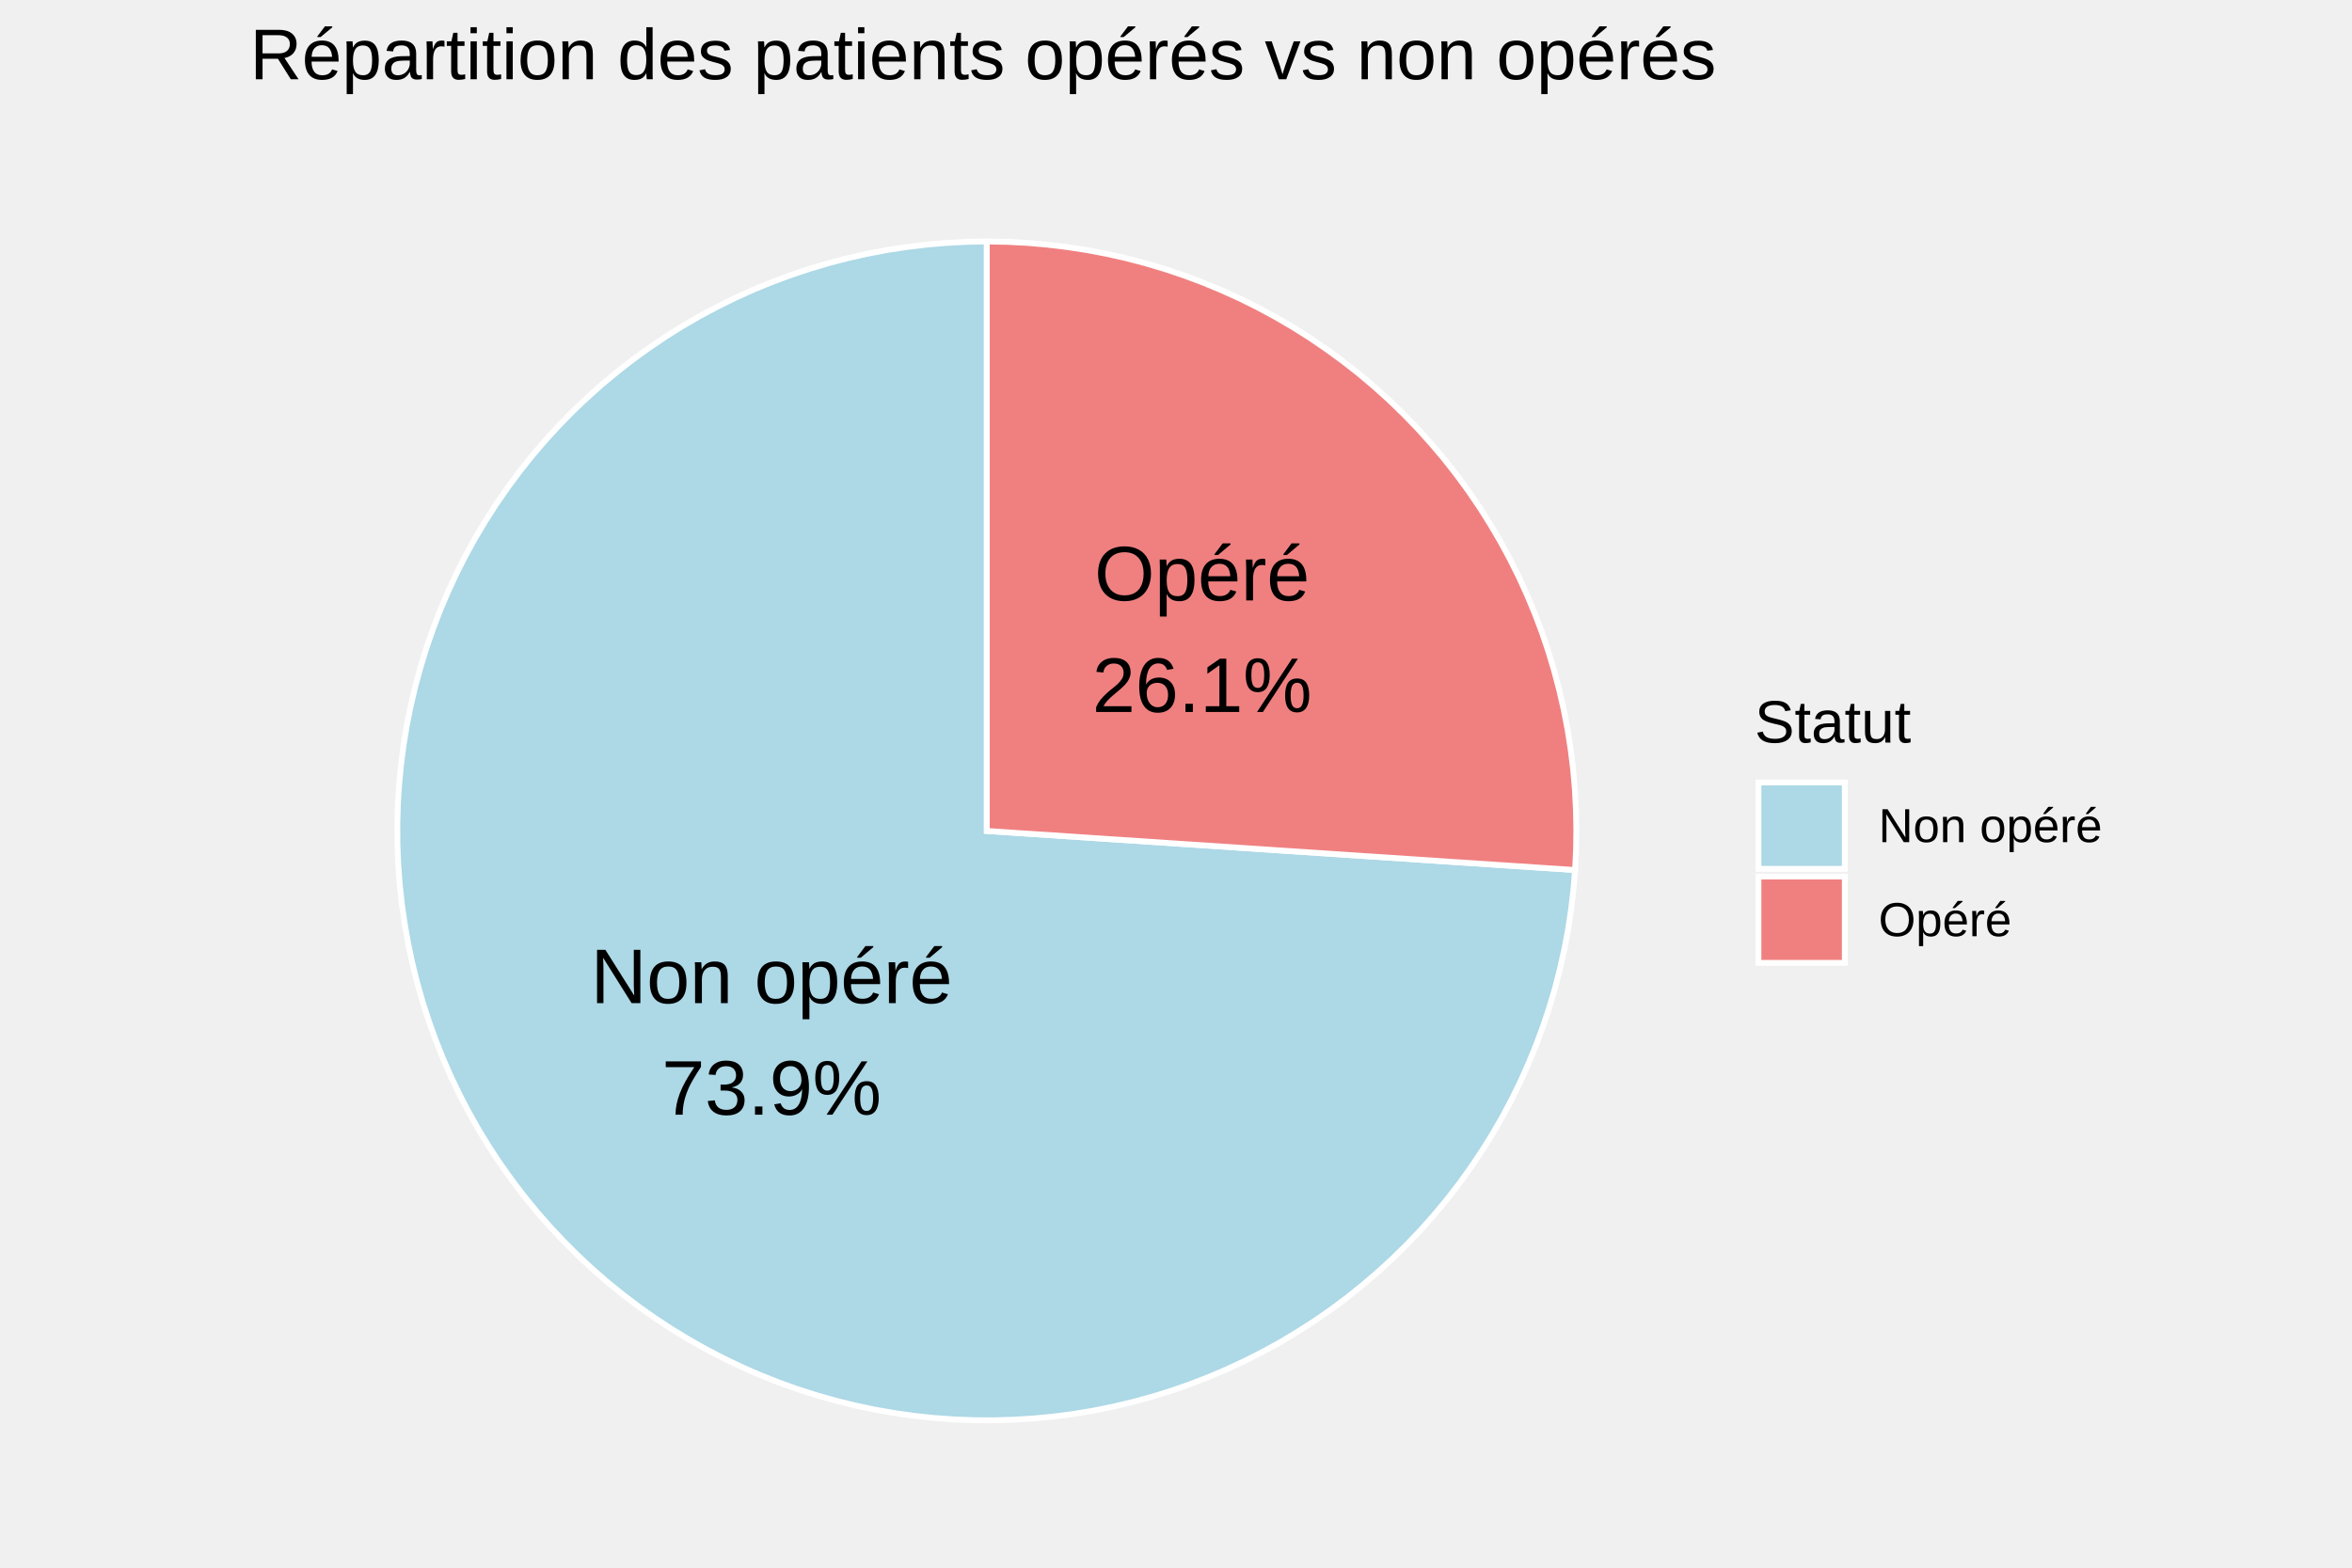
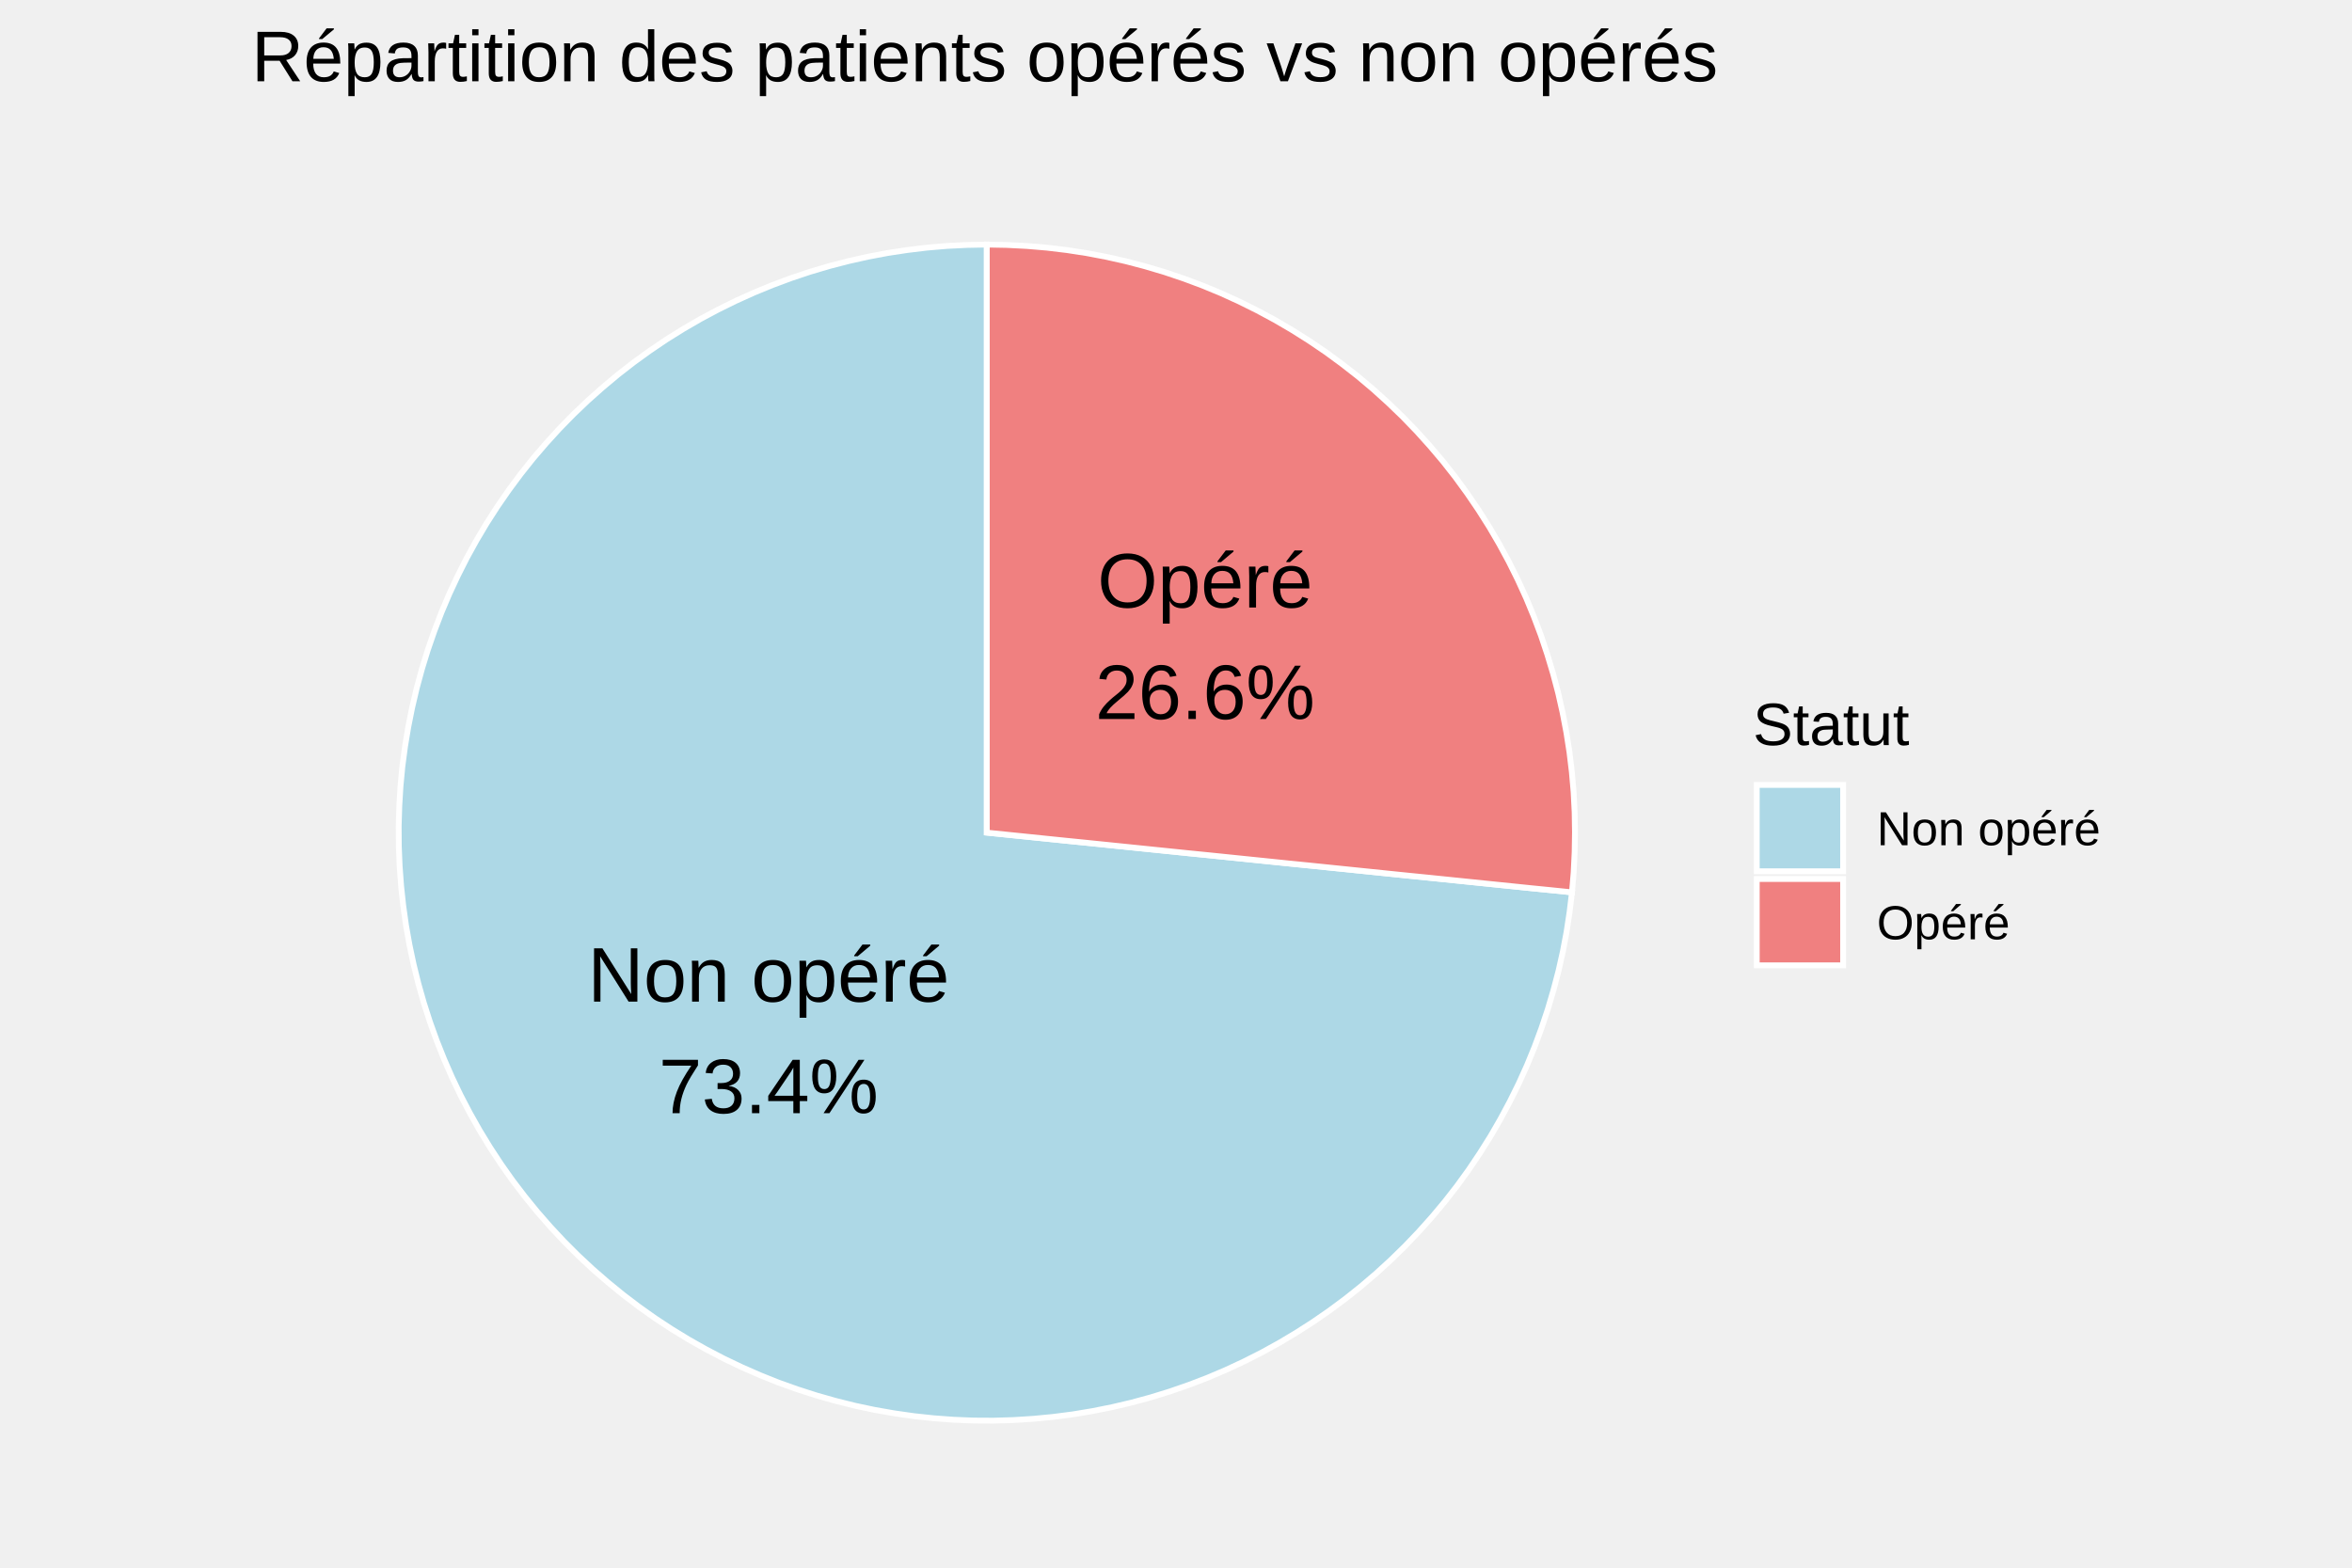
<svg xmlns="http://www.w3.org/2000/svg" width="432.00pt" height="288.00pt" viewBox="0 0 432.00 288.00">
  <g class="svglite">
    <defs>
      <style type="text/css">
    .svglite line, .svglite polyline, .svglite polygon, .svglite path, .svglite rect, .svglite circle {
      fill: none;
      stroke: #000000;
      stroke-linecap: round;
      stroke-linejoin: round;
      stroke-miterlimit: 10.00;
    }
    .svglite text {
      white-space: pre;
    }
    .svglite g.glyphgroup path {
      fill: inherit;
      stroke: none;
    }
  </style>
    </defs>
    <rect width="100%" height="100%" style="stroke: none; fill: none;" />
    <defs>
      <clipPath id="cpMC4wMHw0MzIuMDB8MC4wMHwyODguMDA=">
        <rect x="0.00" y="0.00" width="432.00" height="288.00" />
      </clipPath>
    </defs>
    <g clip-path="url(#cpMC4wMHw0MzIuMDB8MC4wMHwyODguMDA=)">
</g>
    <defs>
-       <clipPath id="cpNDUuOTF8MzE2LjYwfDE3LjMwfDI4OC4wMA==">
-         <rect x="45.91" y="17.30" width="270.70" height="270.70" />
+       <clipPath id="cpNDYuMjJ8Mzg1Ljc4fDAuMDB8Mjg4LjAw">
+         <rect x="46.22" y="0.00" width="339.56" height="288.00" />
      </clipPath>
    </defs>
-     <g clip-path="url(#cpNDUuOTF8MzE2LjYwfDE3LjMwfDI4OC4wMA==)">
-       <polygon points="181.25,152.65 181.25,148.92 181.25,145.18 181.25,141.45 181.25,137.72 181.25,133.98 181.25,130.25 181.25,126.51 181.25,122.78 181.25,119.05 181.25,115.31 181.25,111.58 181.25,107.85 181.25,104.11 181.25,100.38 181.25,96.64 181.25,92.91 181.25,89.18 181.25,85.44 181.25,81.71 181.25,77.98 181.25,74.24 181.25,70.51 181.25,66.77 181.25,63.04 181.25,59.31 181.25,55.57 181.25,51.84 181.25,48.11 181.25,44.37 177.58,44.43 173.92,44.62 170.26,44.93 166.61,45.37 162.98,45.92 159.37,46.61 155.79,47.41 152.24,48.33 148.72,49.38 145.23,50.54 141.79,51.82 138.40,53.21 135.05,54.72 131.76,56.35 128.52,58.08 125.34,59.92 122.23,61.87 119.19,63.93 116.21,66.08 113.32,68.34 110.50,70.69 107.76,73.14 105.10,75.67 102.54,78.30 100.06,81.01 97.68,83.80 95.39,86.68 93.21,89.63 91.12,92.65 89.14,95.74 87.26,98.90 85.49,102.11 83.83,105.39 82.29,108.72 80.85,112.10 79.54,115.53 78.34,119.00 77.26,122.51 76.29,126.05 75.45,129.62 74.73,133.23 74.13,136.85 73.66,140.49 73.31,144.14 73.08,147.81 72.98,151.48 73.00,155.15 73.15,158.82 73.42,162.48 73.82,166.13 74.34,169.77 74.98,173.38 75.74,176.97 76.63,180.54 77.63,184.07 78.76,187.56 80.00,191.02 81.36,194.43 82.83,197.79 84.42,201.10 86.12,204.36 87.93,207.56 89.84,210.69 91.86,213.75 93.99,216.75 96.21,219.67 98.53,222.52 100.95,225.28 103.46,227.96 106.06,230.56 108.74,233.06 111.51,235.48 114.36,237.79 117.28,240.01 120.28,242.13 123.35,244.15 126.49,246.06 129.68,247.86 132.94,249.55 136.25,251.14 139.62,252.61 143.03,253.96 146.49,255.20 149.99,256.32 153.52,257.32 157.08,258.20 160.68,258.96 164.29,259.59 167.93,260.11 171.58,260.50 175.24,260.76 178.91,260.90 182.58,260.92 186.25,260.81 189.92,260.58 193.57,260.23 197.21,259.75 200.84,259.15 204.43,258.42 208.01,257.57 211.55,256.61 215.06,255.52 218.53,254.31 221.95,252.99 225.33,251.55 228.66,250.00 231.93,248.34 235.15,246.57 238.30,244.68 241.39,242.70 244.41,240.61 247.35,238.42 250.22,236.12 253.01,233.74 255.72,231.26 258.34,228.69 260.88,226.03 263.32,223.29 265.67,220.47 267.92,217.57 270.07,214.59 272.12,211.54 274.06,208.43 275.90,205.25 277.63,202.01 279.25,198.71 280.75,195.36 282.14,191.97 283.42,188.52 284.58,185.04 285.62,181.52 286.53,177.96 287.33,174.38 288.01,170.77 288.56,167.14 288.99,163.49 289.30,159.83 285.57,159.58 281.84,159.34 278.12,159.09 274.39,158.84 270.67,158.59 266.94,158.35 263.22,158.10 259.49,157.85 255.77,157.60 252.04,157.36 248.31,157.11 244.59,156.86 240.86,156.61 237.14,156.37 233.41,156.12 229.69,155.87 225.96,155.62 222.24,155.37 218.51,155.13 214.78,154.88 211.06,154.63 207.33,154.38 203.61,154.14 199.88,153.89 196.16,153.64 192.43,153.39 188.71,153.15 184.98,152.90 181.25,152.65 " style="stroke-width: 1.07; stroke: #FFFFFF; stroke-linecap: butt; stroke-linejoin: miter; fill: #ADD8E6;" />
-       <polygon points="181.25,152.65 184.98,152.90 188.71,153.15 192.43,153.39 196.16,153.64 199.88,153.89 203.61,154.14 207.33,154.38 211.06,154.63 214.78,154.88 218.51,155.13 222.24,155.37 225.96,155.62 229.69,155.87 233.41,156.12 237.14,156.37 240.86,156.61 244.59,156.86 248.31,157.11 252.04,157.36 255.77,157.60 259.49,157.85 263.22,158.10 266.94,158.35 270.67,158.59 274.39,158.84 278.12,159.09 281.84,159.34 285.57,159.58 289.30,159.83 289.48,156.14 289.53,152.45 289.46,148.76 289.27,145.07 288.95,141.39 288.50,137.73 287.93,134.08 287.23,130.45 286.41,126.85 285.47,123.28 284.41,119.74 283.23,116.24 281.93,112.79 280.51,109.38 278.98,106.02 277.33,102.71 275.57,99.46 273.70,96.28 271.73,93.16 269.65,90.11 267.46,87.13 265.18,84.23 262.79,81.41 260.32,78.67 257.75,76.02 255.09,73.45 252.35,70.98 249.52,68.60 246.61,66.32 243.63,64.15 240.58,62.07 237.46,60.10 234.27,58.24 231.02,56.48 227.71,54.84 224.35,53.32 220.93,51.90 217.47,50.61 213.97,49.43 210.43,48.38 206.86,47.44 203.26,46.63 199.63,45.94 195.98,45.38 192.31,44.94 188.63,44.62 184.95,44.43 181.25,44.37 181.25,48.11 181.25,51.84 181.25,55.57 181.25,59.31 181.25,63.04 181.25,66.77 181.25,70.51 181.25,74.24 181.25,77.98 181.25,81.71 181.25,85.44 181.25,89.18 181.25,92.91 181.25,96.64 181.25,100.38 181.25,104.11 181.25,107.85 181.25,111.58 181.25,115.31 181.25,119.05 181.25,122.78 181.25,126.51 181.25,130.25 181.25,133.98 181.25,137.72 181.25,141.45 181.25,145.18 181.25,148.92 181.25,152.65 " style="stroke-width: 1.07; stroke: #FFFFFF; stroke-linecap: butt; stroke-linejoin: miter; fill: #F08080;" />
-       <text x="141.72" y="184.29" text-anchor="middle" style="font-size: 14.23px; font-family: &quot;Arimo&quot;;" textLength="66.39px" lengthAdjust="spacingAndGlyphs">Non opéré</text>
-       <text x="141.72" y="204.78" text-anchor="middle" style="font-size: 14.23px; font-family: &quot;Arimo&quot;;" textLength="40.31px" lengthAdjust="spacingAndGlyphs">73.9%</text>
-       <text x="220.79" y="110.31" text-anchor="middle" style="font-size: 14.23px; font-family: &quot;Arimo&quot;;" textLength="39.52px" lengthAdjust="spacingAndGlyphs">Opéré</text>
-       <text x="220.79" y="130.80" text-anchor="middle" style="font-size: 14.23px; font-family: &quot;Arimo&quot;;" textLength="40.31px" lengthAdjust="spacingAndGlyphs">26.1%</text>
+     <g clip-path="url(#cpNDYuMjJ8Mzg1Ljc4fDAuMDB8Mjg4LjAw)">
+       <rect x="46.22" y="0.00" width="339.56" height="288.00" style="stroke-width: 0.00; stroke: none;" />
    </g>
    <g clip-path="url(#cpMC4wMHw0MzIuMDB8MC4wMHwyODguMDA=)">
-       <text x="322.27" y="136.42" style="font-size: 11.00px; font-family: &quot;Arimo&quot;;" textLength="28.78px" lengthAdjust="spacingAndGlyphs">Statut</text>
-       <rect x="322.98" y="143.75" width="15.86" height="15.86" style="stroke-width: 1.07; stroke: #FFFFFF; stroke-linecap: butt; stroke-linejoin: miter; fill: #ADD8E6;" />
-       <rect x="322.98" y="161.03" width="15.86" height="15.86" style="stroke-width: 1.07; stroke: #FFFFFF; stroke-linecap: butt; stroke-linejoin: miter; fill: #F08080;" />
-       <text x="345.03" y="154.71" style="font-size: 8.80px; font-family: &quot;Arimo&quot;;" textLength="41.06px" lengthAdjust="spacingAndGlyphs">Non opéré</text>
-       <text x="345.03" y="171.99" style="font-size: 8.80px; font-family: &quot;Arimo&quot;;" textLength="24.44px" lengthAdjust="spacingAndGlyphs">Opéré</text>
-       <text x="45.91" y="14.56" style="font-size: 13.20px; font-family: &quot;Arimo&quot;;" textLength="268.86px" lengthAdjust="spacingAndGlyphs">Répartition des patients opérés vs non opérés</text>
+ </g>
+     <defs>
+       <clipPath id="cpNDYuMjJ8MzE2LjI5fDE3LjkzfDI4OC4wMA==">
+         <rect x="46.22" y="17.93" width="270.07" height="270.07" />
+       </clipPath>
+     </defs>
+     <g clip-path="url(#cpNDYuMjJ8MzE2LjI5fDE3LjkzfDI4OC4wMA==)">
+       <polygon points="181.25,152.96 181.25,149.24 181.25,145.51 181.25,141.79 181.25,138.06 181.25,134.34 181.25,130.61 181.25,126.89 181.25,123.16 181.25,119.44 181.25,115.71 181.25,111.99 181.25,108.26 181.25,104.54 181.25,100.81 181.25,97.09 181.25,93.36 181.25,89.64 181.25,85.91 181.25,82.19 181.25,78.46 181.25,74.74 181.25,71.01 181.25,67.29 181.25,63.56 181.25,59.83 181.25,56.11 181.25,52.38 181.25,48.66 181.25,44.93 177.59,45.00 173.94,45.18 170.29,45.49 166.65,45.93 163.03,46.48 159.43,47.16 155.86,47.96 152.31,48.88 148.80,49.92 145.33,51.08 141.90,52.36 138.51,53.75 135.17,55.26 131.88,56.88 128.66,58.60 125.49,60.44 122.38,62.38 119.35,64.43 116.38,66.58 113.49,68.83 110.68,71.18 107.95,73.61 105.30,76.14 102.74,78.76 100.27,81.47 97.89,84.25 95.61,87.12 93.43,90.06 91.35,93.07 89.37,96.15 87.50,99.30 85.73,102.51 84.08,105.78 82.53,109.10 81.10,112.47 79.79,115.89 78.59,119.35 77.51,122.85 76.55,126.38 75.71,129.95 74.99,133.54 74.39,137.15 73.91,140.78 73.56,144.43 73.34,148.08 73.23,151.74 73.25,155.40 73.40,159.06 73.67,162.72 74.06,166.36 74.57,169.98 75.21,173.59 75.97,177.17 76.85,180.73 77.85,184.25 78.97,187.74 80.21,191.18 81.57,194.59 83.03,197.94 84.61,201.24 86.31,204.49 88.11,207.68 90.02,210.81 92.03,213.87 94.14,216.86 96.36,219.77 98.67,222.61 101.08,225.37 103.58,228.05 106.17,230.64 108.85,233.14 111.61,235.54 114.45,237.86 117.36,240.07 120.35,242.19 123.41,244.20 126.54,246.11 129.73,247.91 132.97,249.60 136.28,251.18 139.63,252.65 143.03,254.01 146.48,255.24 149.97,256.36 153.49,257.36 157.05,258.25 160.63,259.01 164.23,259.64 167.86,260.16 171.50,260.55 175.15,260.82 178.81,260.97 182.48,260.99 186.14,260.88 189.79,260.65 193.44,260.30 197.07,259.83 200.68,259.23 204.27,258.51 207.84,257.67 211.37,256.71 214.87,255.63 218.33,254.43 221.75,253.12 225.12,251.69 228.44,250.14 231.71,248.49 234.92,246.72 238.06,244.85 241.15,242.87 244.16,240.79 247.10,238.61 249.96,236.33 252.75,233.95 255.45,231.48 258.07,228.92 260.60,226.27 263.04,223.54 265.39,220.73 267.64,217.84 269.79,214.87 271.83,211.83 273.78,208.73 275.61,205.56 277.34,202.33 278.96,199.05 280.47,195.71 281.86,192.32 283.13,188.89 284.29,185.42 285.33,181.90 286.26,178.36 287.06,174.79 287.74,171.19 288.29,167.57 288.73,163.93 285.02,163.55 281.31,163.18 277.61,162.80 273.90,162.42 270.20,162.04 266.49,161.66 262.78,161.28 259.08,160.91 255.37,160.53 251.67,160.15 247.96,159.77 244.25,159.39 240.55,159.01 236.84,158.64 233.14,158.26 229.43,157.88 225.73,157.50 222.02,157.12 218.31,156.75 214.61,156.37 210.90,155.99 207.20,155.61 203.49,155.23 199.78,154.85 196.08,154.48 192.37,154.10 188.67,153.72 184.96,153.34 181.25,152.96 " style="stroke-width: 1.07; stroke: #FFFFFF; stroke-linecap: butt; stroke-linejoin: miter; fill: #ADD8E6;" />
+       <polygon points="181.25,152.96 184.96,153.34 188.67,153.72 192.37,154.10 196.08,154.48 199.78,154.85 203.49,155.23 207.20,155.61 210.90,155.99 214.61,156.37 218.31,156.75 222.02,157.12 225.73,157.50 229.43,157.88 233.14,158.26 236.84,158.64 240.55,159.01 244.25,159.39 247.96,159.77 251.67,160.15 255.37,160.53 259.08,160.91 262.78,161.28 266.49,161.66 270.20,162.04 273.90,162.42 277.61,162.80 281.31,163.18 285.02,163.55 288.73,163.93 289.04,160.26 289.22,156.58 289.28,152.89 289.22,149.20 289.03,145.52 288.71,141.85 288.27,138.19 287.70,134.54 287.01,130.92 286.20,127.32 285.26,123.76 284.20,120.23 283.03,116.73 281.73,113.28 280.32,109.87 278.79,106.52 277.15,103.22 275.39,99.97 273.53,96.79 271.56,93.68 269.48,90.63 267.31,87.65 265.03,84.75 262.65,81.94 260.18,79.20 257.62,76.55 254.96,73.99 252.23,71.52 249.41,69.14 246.50,66.87 243.53,64.69 240.48,62.62 237.36,60.65 234.18,58.79 230.93,57.04 227.63,55.40 224.28,53.87 220.87,52.46 217.42,51.17 213.92,49.99 210.39,48.94 206.82,48.00 203.22,47.19 199.60,46.50 195.96,45.94 192.30,45.50 188.62,45.19 184.94,45.00 181.25,44.93 181.25,48.66 181.25,52.38 181.25,56.11 181.25,59.83 181.25,63.56 181.25,67.29 181.25,71.01 181.25,74.74 181.25,78.46 181.25,82.19 181.25,85.91 181.25,89.64 181.25,93.36 181.25,97.09 181.25,100.81 181.25,104.54 181.25,108.26 181.25,111.99 181.25,115.71 181.25,119.44 181.25,123.16 181.25,126.89 181.25,130.61 181.25,134.34 181.25,138.06 181.25,141.79 181.25,145.51 181.25,149.24 181.25,152.96 " style="stroke-width: 1.07; stroke: #FFFFFF; stroke-linecap: butt; stroke-linejoin: miter; fill: #F08080;" />
+       <text x="141.17" y="184.01" text-anchor="middle" style="font-size: 14.23px; font-family: &quot;Arial&quot;;" textLength="66.39px" lengthAdjust="spacingAndGlyphs">Non opéré</text>
+       <text x="141.17" y="204.50" text-anchor="middle" style="font-size: 14.23px; font-family: &quot;Arial&quot;;" textLength="40.31px" lengthAdjust="spacingAndGlyphs">73.4%</text>
+       <text x="221.34" y="111.61" text-anchor="middle" style="font-size: 14.23px; font-family: &quot;Arial&quot;;" textLength="39.52px" lengthAdjust="spacingAndGlyphs">Opéré</text>
+       <text x="221.34" y="132.09" text-anchor="middle" style="font-size: 14.23px; font-family: &quot;Arial&quot;;" textLength="40.31px" lengthAdjust="spacingAndGlyphs">26.6%</text>
+     </g>
+     <g clip-path="url(#cpMC4wMHw0MzIuMDB8MC4wMHwyODguMDA=)">
+       <text x="321.96" y="136.88" style="font-size: 11.00px; font-family: &quot;Arial&quot;;" textLength="28.78px" lengthAdjust="spacingAndGlyphs">Statut</text>
+       <rect x="322.67" y="144.20" width="15.86" height="15.86" style="stroke-width: 1.07; stroke: #FFFFFF; stroke-linecap: butt; stroke-linejoin: miter; fill: #ADD8E6;" />
+       <rect x="322.67" y="161.48" width="15.86" height="15.86" style="stroke-width: 1.07; stroke: #FFFFFF; stroke-linecap: butt; stroke-linejoin: miter; fill: #F08080;" />
+       <text x="344.72" y="155.28" style="font-size: 8.80px; font-family: &quot;Arial&quot;;" textLength="41.06px" lengthAdjust="spacingAndGlyphs">Non opéré</text>
+       <text x="344.72" y="172.56" style="font-size: 8.80px; font-family: &quot;Arial&quot;;" textLength="24.44px" lengthAdjust="spacingAndGlyphs">Opéré</text>
+       <text x="46.22" y="14.93" style="font-size: 13.20px; font-family: &quot;Arial&quot;;" textLength="268.86px" lengthAdjust="spacingAndGlyphs">Répartition des patients opérés vs non opérés</text>
    </g>
  </g>
</svg>
